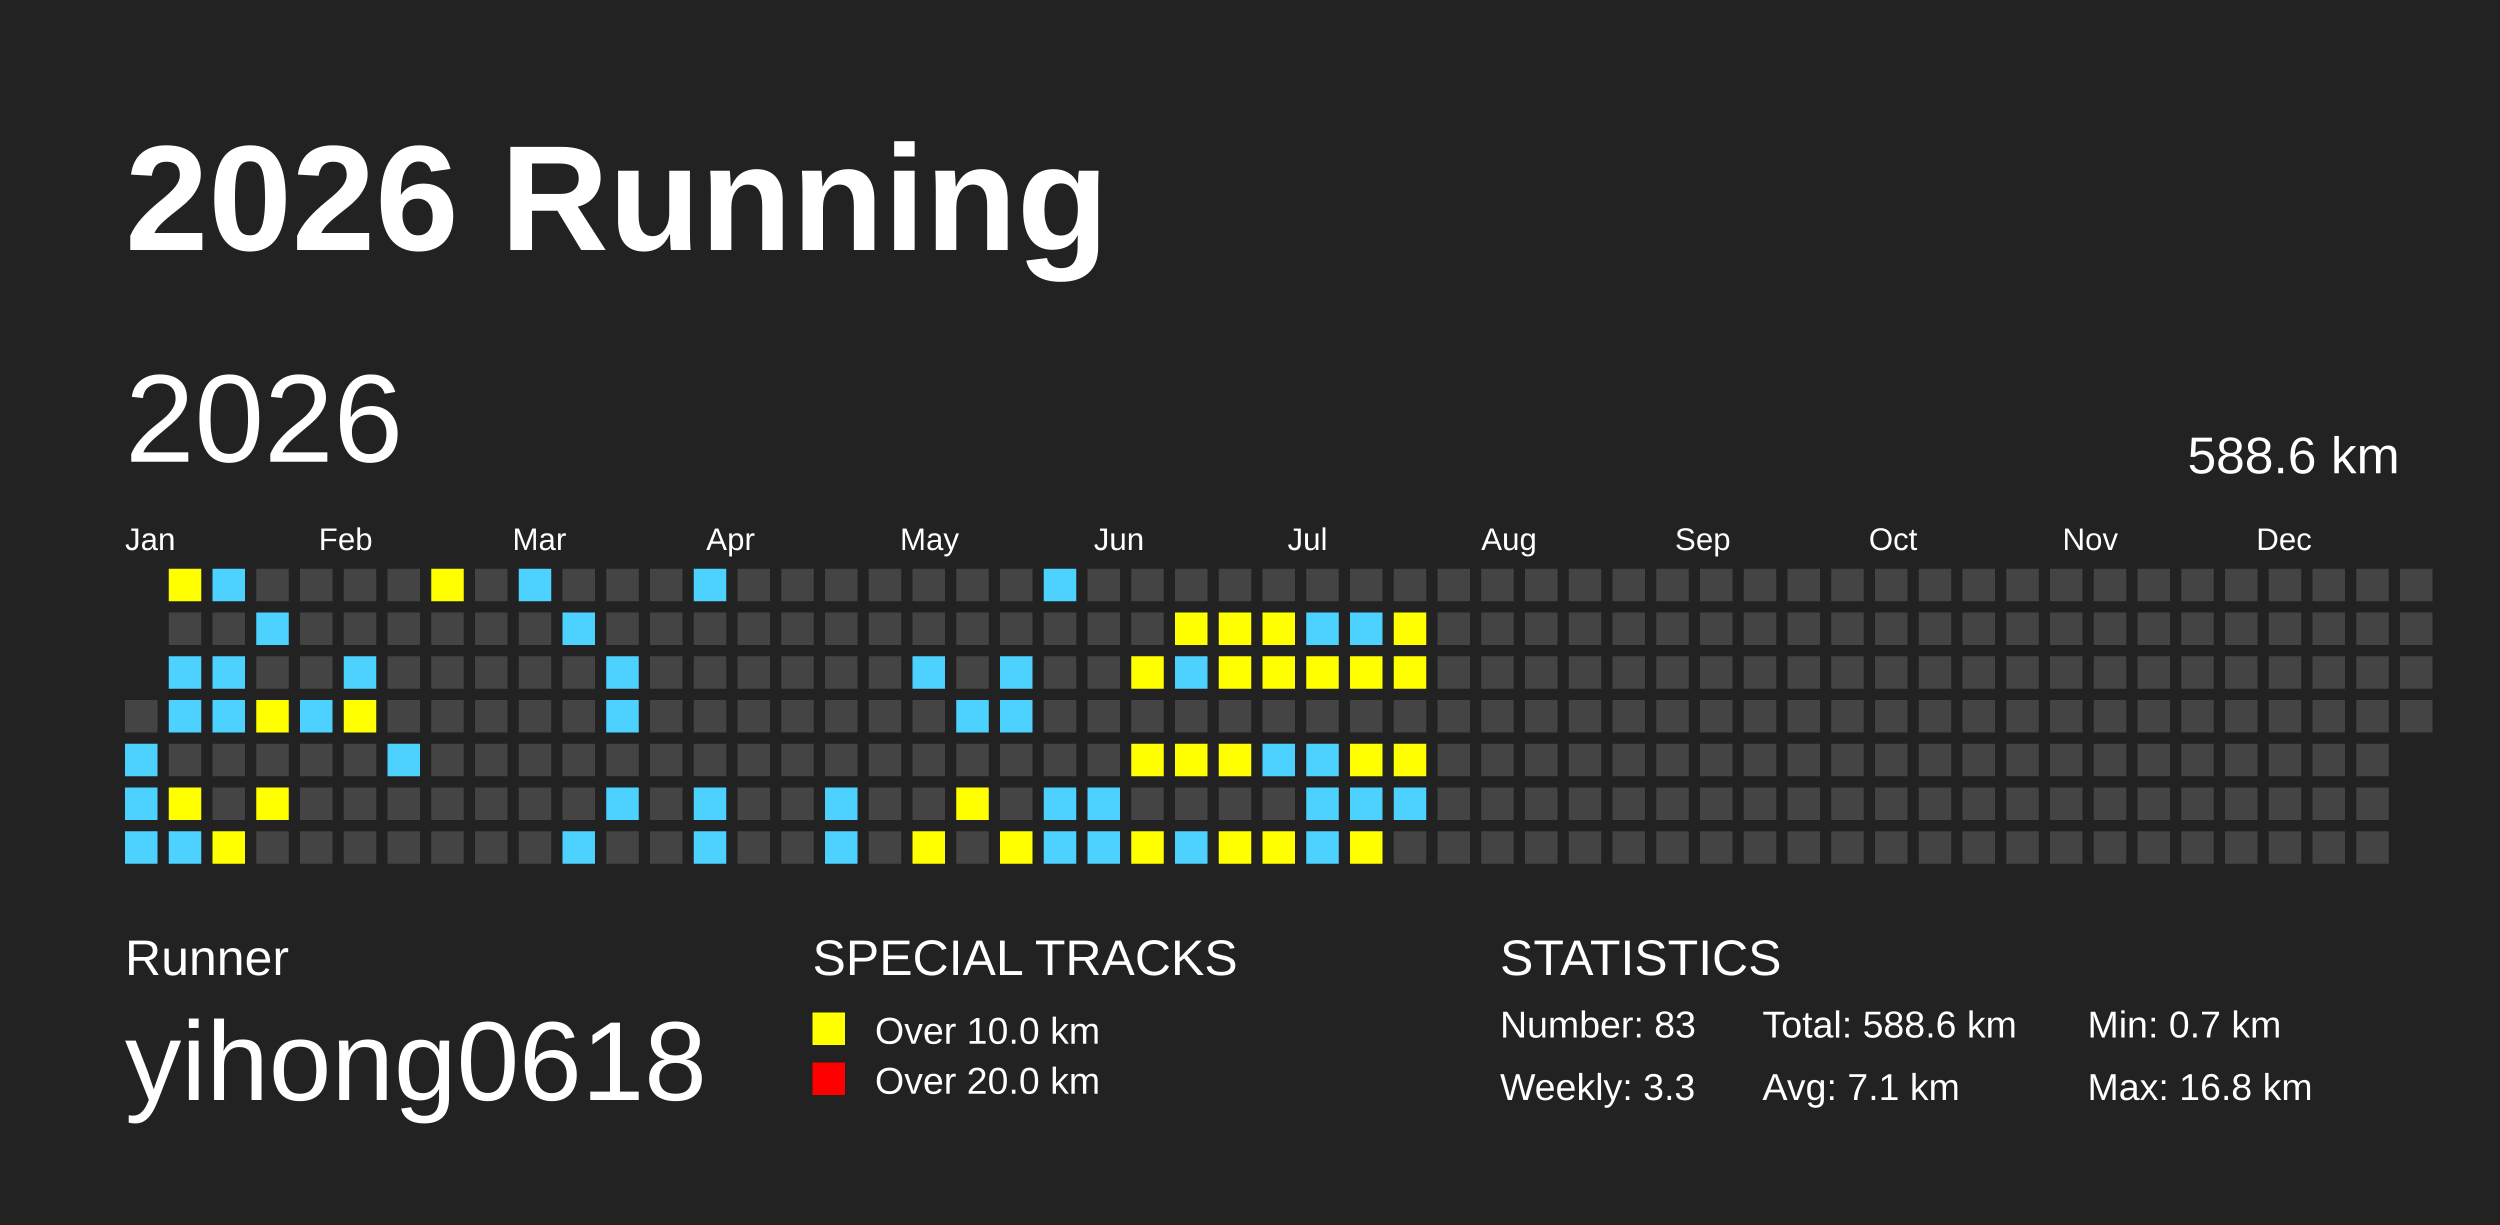
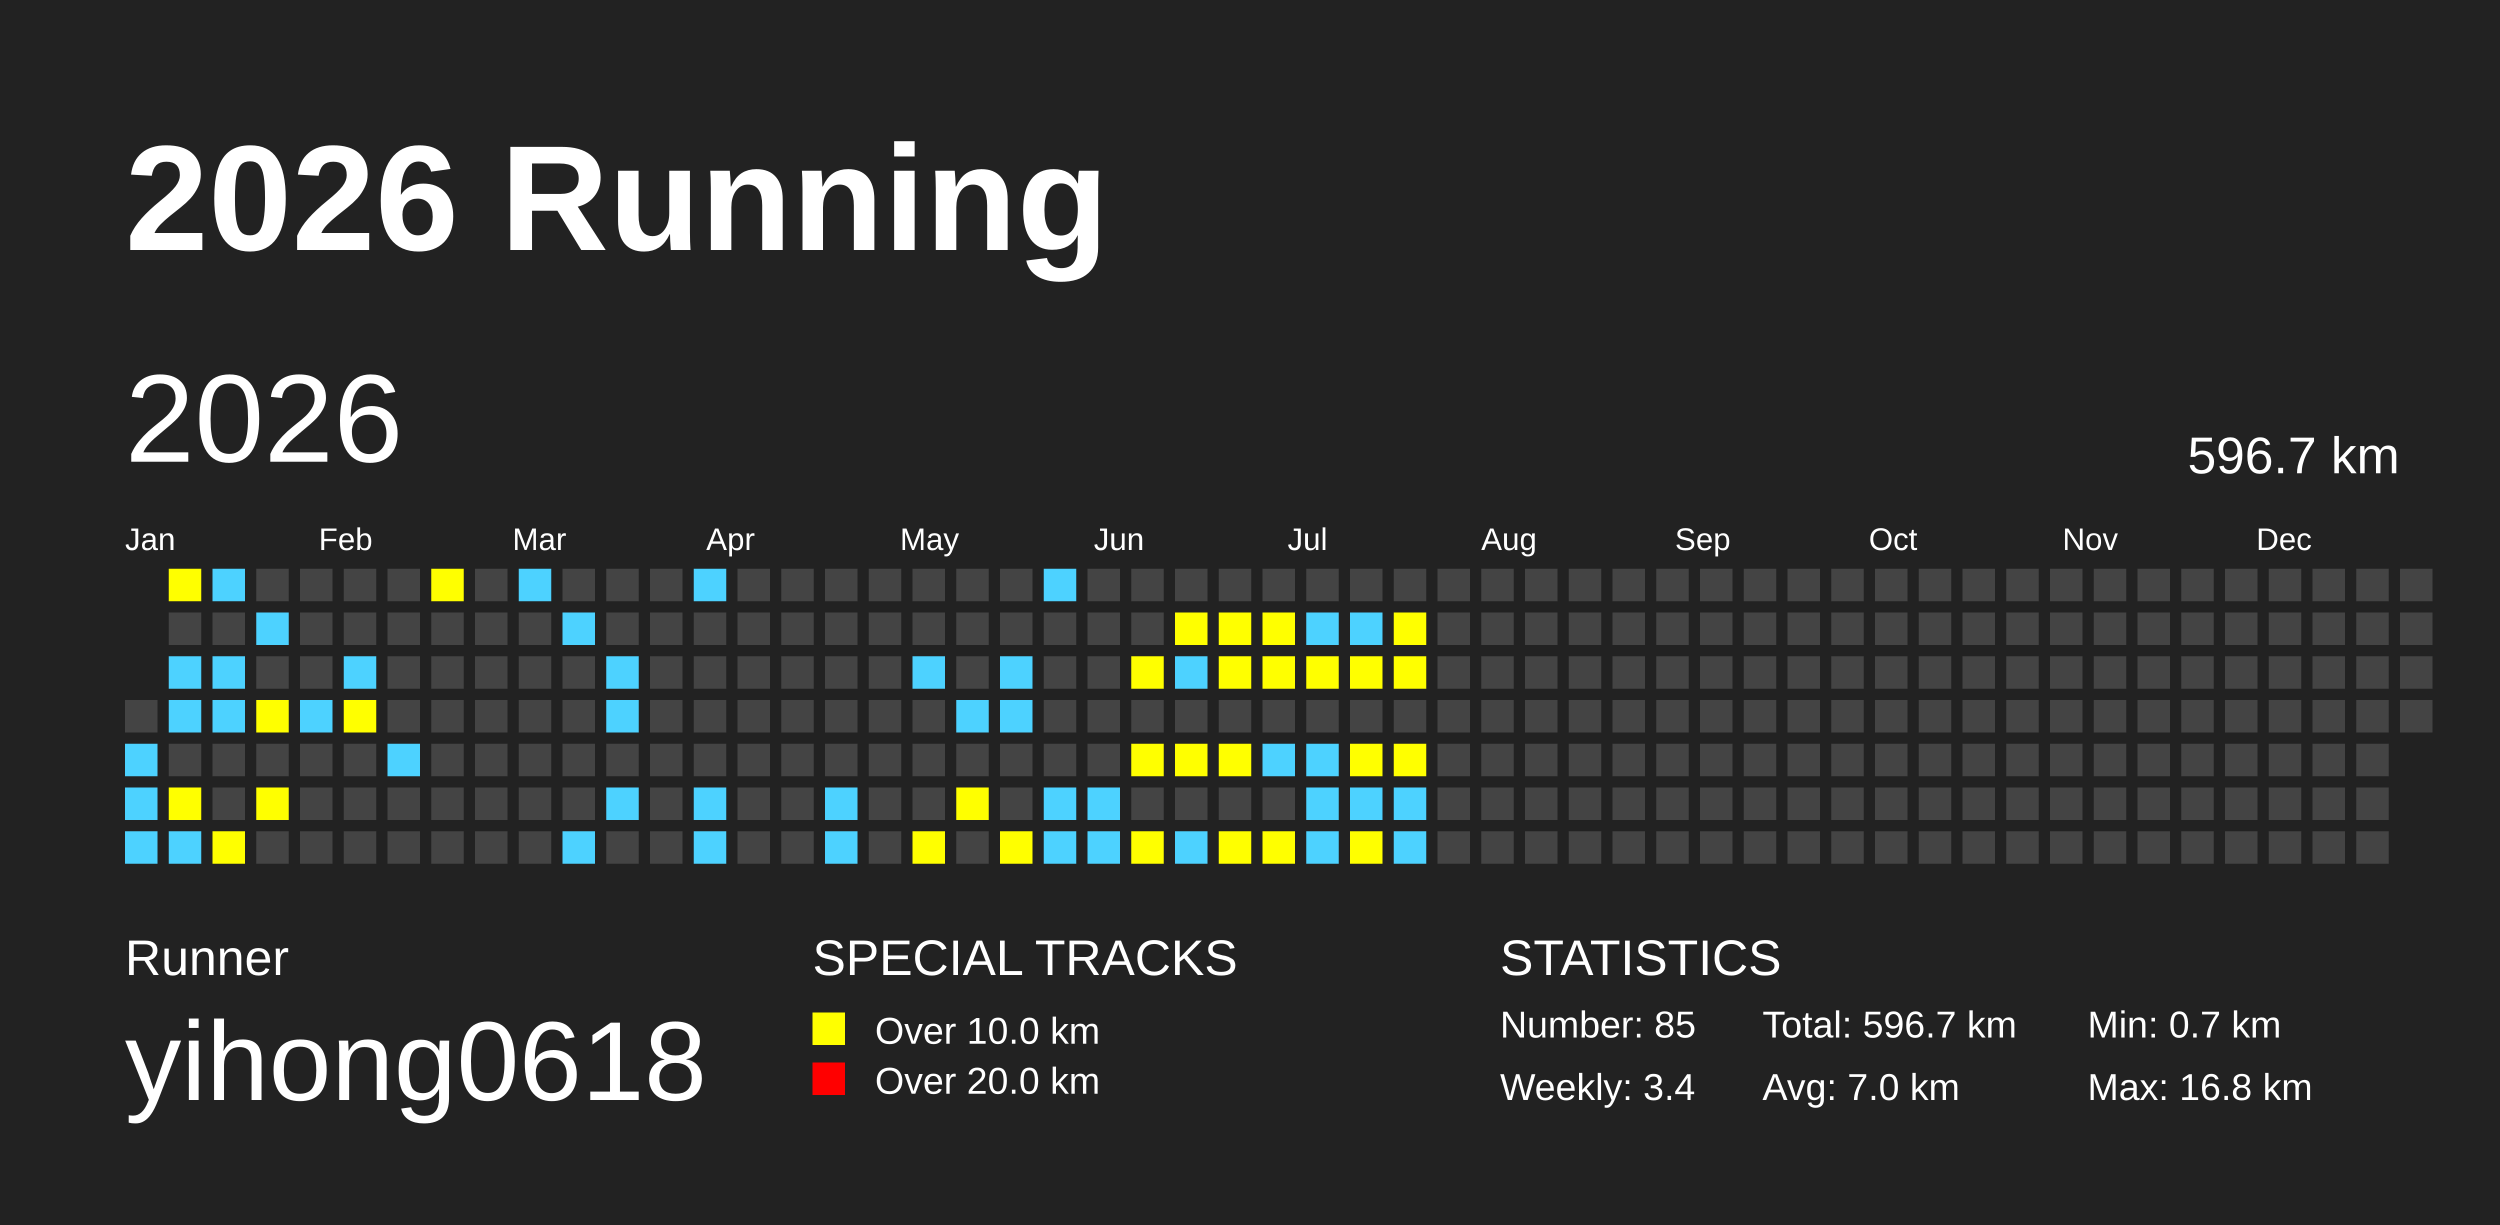
<svg xmlns="http://www.w3.org/2000/svg" baseProfile="full" height="98mm" version="1.1" viewBox="0,0,200,98" width="200mm">
  <defs>
    <pattern height="2" id="indoor-stripe" patternUnits="userSpaceOnUse" width="2">
      <line stroke="white" stroke-opacity="0.45" stroke-width="0.5" x1="0" x2="2" y1="2" y2="0" />
    </pattern>
  </defs>
  <rect fill="#222222" height="98" width="200" x="0" y="0" />
  <text fill="#FFFFFF" style="font-size:12px; font-family:Arial; font-weight:bold;" x="10" y="20">2026 Running</text>
  <text fill="#FFFFFF" style="font-size:4px; font-family:Arial" x="10" y="78">Runner</text>
  <text fill="#FFFFFF" style="font-size:9px; font-family:Arial" x="10" y="88">yihong0618</text>
  <text fill="#FFFFFF" style="font-size:4px; font-family:Arial" x="65" y="78">SPECIAL TRACKS</text>
  <rect fill="yellow" height="2.6" width="2.6" x="65" y="81" />
  <text fill="#FFFFFF" style="font-size:3px; font-family:Arial" x="70" y="83.5">Over 10.0 km</text>
  <rect fill="red" height="2.6" width="2.6" x="65" y="85" />
  <text fill="#FFFFFF" style="font-size:3px; font-family:Arial" x="70" y="87.5">Over 20.0 km</text>
  <text fill="#FFFFFF" style="font-size:4px; font-family:Arial" x="120" y="78">STATISTICS</text>
-   <text fill="#FFFFFF" style="font-size:3px; font-family:Arial" x="120" y="83">Number: 83</text>
-   <text fill="#FFFFFF" style="font-size:3px; font-family:Arial" x="120" y="88">Weekly: 3.3</text>
-   <text fill="#FFFFFF" style="font-size:3px; font-family:Arial" x="141" y="83">Total: 588.6 km</text>
-   <text fill="#FFFFFF" style="font-size:3px; font-family:Arial" x="141" y="88">Avg: 7.1 km</text>
+   <text fill="#FFFFFF" style="font-size:3px; font-family:Arial" x="120" y="83">Number: 85</text>
+   <text fill="#FFFFFF" style="font-size:3px; font-family:Arial" x="120" y="88">Weekly: 3.4</text>
+   <text fill="#FFFFFF" style="font-size:3px; font-family:Arial" x="141" y="83">Total: 596.7 km</text>
+   <text fill="#FFFFFF" style="font-size:3px; font-family:Arial" x="141" y="88">Avg: 7.0 km</text>
  <text fill="#FFFFFF" style="font-size:3px; font-family:Arial" x="167" y="83">Min: 0.7 km</text>
  <text fill="#FFFFFF" style="font-size:3px; font-family:Arial" x="167" y="88">Max: 16.8 km</text>
  <text dominant-baseline="hanging" fill="#FFFFFF" style="font-size:10.0px; font-family:Arial;" x="10" y="30">2026</text>
-   <text dominant-baseline="hanging" fill="#FFFFFF" style="font-size:4.125px; font-family:Arial;" x="175" y="35">588.6 km</text>
+   <text dominant-baseline="hanging" fill="#FFFFFF" style="font-size:4.125px; font-family:Arial;" x="175" y="35">596.7 km</text>
  <text fill="#FFFFFF" style="font-size:2.5px; font-family:Arial" x="10.0" y="44">Jan</text>
  <text fill="#FFFFFF" style="font-size:2.5px; font-family:Arial" x="25.5" y="44">Feb</text>
  <text fill="#FFFFFF" style="font-size:2.5px; font-family:Arial" x="41.0" y="44">Mar</text>
  <text fill="#FFFFFF" style="font-size:2.5px; font-family:Arial" x="56.5" y="44">Apr</text>
  <text fill="#FFFFFF" style="font-size:2.5px; font-family:Arial" x="72.0" y="44">May</text>
  <text fill="#FFFFFF" style="font-size:2.5px; font-family:Arial" x="87.5" y="44">Jun</text>
  <text fill="#FFFFFF" style="font-size:2.5px; font-family:Arial" x="103.0" y="44">Jul</text>
  <text fill="#FFFFFF" style="font-size:2.5px; font-family:Arial" x="118.5" y="44">Aug</text>
  <text fill="#FFFFFF" style="font-size:2.5px; font-family:Arial" x="134.0" y="44">Sep</text>
  <text fill="#FFFFFF" style="font-size:2.5px; font-family:Arial" x="149.5" y="44">Oct</text>
  <text fill="#FFFFFF" style="font-size:2.5px; font-family:Arial" x="165.0" y="44">Nov</text>
  <text fill="#FFFFFF" style="font-size:2.5px; font-family:Arial" x="180.5" y="44">Dec</text>
  <rect fill="#444444" height="2.6" width="2.6" x="10.0" y="56.0" />
  <rect fill="#4DD2FF" height="2.6" width="2.6" x="10.0" y="59.5" />
  <rect fill="#4DD2FF" height="2.6" width="2.6" x="10.0" y="63.0" />
  <rect fill="#4DD2FF" height="2.6" width="2.6" x="10.0" y="66.5" />
  <rect fill="yellow" height="2.6" width="2.6" x="13.5" y="45.5" />
  <rect fill="#444444" height="2.6" width="2.6" x="13.5" y="49.0" />
  <rect fill="#4DD2FF" height="2.6" width="2.6" x="13.5" y="52.5" />
  <rect fill="#4DD2FF" height="2.6" width="2.6" x="13.5" y="56.0" />
  <rect fill="#444444" height="2.6" width="2.6" x="13.5" y="59.5" />
  <rect fill="yellow" height="2.6" width="2.6" x="13.5" y="63.0" />
  <rect fill="#4DD2FF" height="2.6" width="2.6" x="13.5" y="66.5" />
  <rect fill="#4DD2FF" height="2.6" width="2.6" x="17.0" y="45.5" />
  <rect fill="#444444" height="2.6" width="2.6" x="17.0" y="49.0" />
  <rect fill="#4DD2FF" height="2.6" width="2.6" x="17.0" y="52.5" />
  <rect fill="#4DD2FF" height="2.6" width="2.6" x="17.0" y="56.0" />
  <rect fill="#444444" height="2.6" width="2.6" x="17.0" y="59.5" />
  <rect fill="#444444" height="2.6" width="2.6" x="17.0" y="63.0" />
  <rect fill="yellow" height="2.6" width="2.6" x="17.0" y="66.5" />
  <rect fill="#444444" height="2.6" width="2.6" x="20.5" y="45.5" />
  <rect fill="#4DD2FF" height="2.6" width="2.6" x="20.5" y="49.0" />
  <rect fill="#444444" height="2.6" width="2.6" x="20.5" y="52.5" />
  <rect fill="yellow" height="2.6" width="2.6" x="20.5" y="56.0" />
  <rect fill="#444444" height="2.6" width="2.6" x="20.5" y="59.5" />
  <rect fill="yellow" height="2.6" width="2.6" x="20.5" y="63.0" />
  <rect fill="#444444" height="2.6" width="2.6" x="20.5" y="66.5" />
  <rect fill="#444444" height="2.6" width="2.6" x="24.0" y="45.5" />
  <rect fill="#444444" height="2.6" width="2.6" x="24.0" y="49.0" />
  <rect fill="#444444" height="2.6" width="2.6" x="24.0" y="52.5" />
  <rect fill="#4DD2FF" height="2.6" width="2.6" x="24.0" y="56.0" />
  <rect fill="#444444" height="2.6" width="2.6" x="24.0" y="59.5" />
  <rect fill="#444444" height="2.6" width="2.6" x="24.0" y="63.0" />
  <rect fill="#444444" height="2.6" width="2.6" x="24.0" y="66.5" />
  <rect fill="#444444" height="2.6" width="2.6" x="27.5" y="45.5" />
  <rect fill="#444444" height="2.6" width="2.6" x="27.5" y="49.0" />
  <rect fill="#4DD2FF" height="2.6" width="2.6" x="27.5" y="52.5" />
  <rect fill="yellow" height="2.6" width="2.6" x="27.5" y="56.0" />
  <rect fill="#444444" height="2.6" width="2.6" x="27.5" y="59.5" />
  <rect fill="#444444" height="2.6" width="2.6" x="27.5" y="63.0" />
  <rect fill="#444444" height="2.6" width="2.6" x="27.5" y="66.5" />
  <rect fill="#444444" height="2.6" width="2.6" x="31.0" y="45.5" />
  <rect fill="#444444" height="2.6" width="2.6" x="31.0" y="49.0" />
  <rect fill="#444444" height="2.6" width="2.6" x="31.0" y="52.5" />
  <rect fill="#444444" height="2.6" width="2.6" x="31.0" y="56.0" />
  <rect fill="#4DD2FF" height="2.6" width="2.6" x="31.0" y="59.5" />
  <rect fill="#444444" height="2.6" width="2.6" x="31.0" y="63.0" />
  <rect fill="#444444" height="2.6" width="2.6" x="31.0" y="66.5" />
  <rect fill="yellow" height="2.6" width="2.6" x="34.5" y="45.5" />
  <rect fill="#444444" height="2.6" width="2.6" x="34.5" y="49.0" />
  <rect fill="#444444" height="2.6" width="2.6" x="34.5" y="52.5" />
  <rect fill="#444444" height="2.6" width="2.6" x="34.5" y="56.0" />
  <rect fill="#444444" height="2.6" width="2.6" x="34.5" y="59.5" />
  <rect fill="#444444" height="2.6" width="2.6" x="34.5" y="63.0" />
  <rect fill="#444444" height="2.6" width="2.6" x="34.5" y="66.5" />
  <rect fill="#444444" height="2.6" width="2.6" x="38.0" y="45.5" />
  <rect fill="#444444" height="2.6" width="2.6" x="38.0" y="49.0" />
  <rect fill="#444444" height="2.6" width="2.6" x="38.0" y="52.5" />
  <rect fill="#444444" height="2.6" width="2.6" x="38.0" y="56.0" />
  <rect fill="#444444" height="2.6" width="2.6" x="38.0" y="59.5" />
  <rect fill="#444444" height="2.6" width="2.6" x="38.0" y="63.0" />
  <rect fill="#444444" height="2.6" width="2.6" x="38.0" y="66.5" />
  <rect fill="#4DD2FF" height="2.6" width="2.6" x="41.5" y="45.5" />
  <rect fill="#444444" height="2.6" width="2.6" x="41.5" y="49.0" />
  <rect fill="#444444" height="2.6" width="2.6" x="41.5" y="52.5" />
  <rect fill="#444444" height="2.6" width="2.6" x="41.5" y="56.0" />
  <rect fill="#444444" height="2.6" width="2.6" x="41.5" y="59.5" />
  <rect fill="#444444" height="2.6" width="2.6" x="41.5" y="63.0" />
  <rect fill="#444444" height="2.6" width="2.6" x="41.5" y="66.5" />
  <rect fill="#444444" height="2.6" width="2.6" x="45.0" y="45.5" />
  <rect fill="#4DD2FF" height="2.6" width="2.6" x="45.0" y="49.0" />
  <rect fill="#444444" height="2.6" width="2.6" x="45.0" y="52.5" />
  <rect fill="#444444" height="2.6" width="2.6" x="45.0" y="56.0" />
  <rect fill="#444444" height="2.6" width="2.6" x="45.0" y="59.5" />
  <rect fill="#444444" height="2.6" width="2.6" x="45.0" y="63.0" />
  <rect fill="#4DD2FF" height="2.6" width="2.6" x="45.0" y="66.5" />
  <rect fill="#444444" height="2.6" width="2.6" x="48.5" y="45.5" />
  <rect fill="#444444" height="2.6" width="2.6" x="48.5" y="49.0" />
  <rect fill="#4DD2FF" height="2.6" width="2.6" x="48.5" y="52.5" />
  <rect fill="#4DD2FF" height="2.6" width="2.6" x="48.5" y="56.0" />
  <rect fill="#444444" height="2.6" width="2.6" x="48.5" y="59.5" />
  <rect fill="#4DD2FF" height="2.6" width="2.6" x="48.5" y="63.0" />
  <rect fill="#444444" height="2.6" width="2.6" x="48.5" y="66.5" />
  <rect fill="#444444" height="2.6" width="2.6" x="52.0" y="45.5" />
  <rect fill="#444444" height="2.6" width="2.6" x="52.0" y="49.0" />
  <rect fill="#444444" height="2.6" width="2.6" x="52.0" y="52.5" />
  <rect fill="#444444" height="2.6" width="2.6" x="52.0" y="56.0" />
  <rect fill="#444444" height="2.6" width="2.6" x="52.0" y="59.5" />
  <rect fill="#444444" height="2.6" width="2.6" x="52.0" y="63.0" />
  <rect fill="#444444" height="2.6" width="2.6" x="52.0" y="66.5" />
  <rect fill="#4DD2FF" height="2.6" width="2.6" x="55.5" y="45.5" />
  <rect fill="#444444" height="2.6" width="2.6" x="55.5" y="49.0" />
  <rect fill="#444444" height="2.6" width="2.6" x="55.5" y="52.5" />
  <rect fill="#444444" height="2.6" width="2.6" x="55.5" y="56.0" />
  <rect fill="#444444" height="2.6" width="2.6" x="55.5" y="59.5" />
  <rect fill="#4DD2FF" height="2.6" width="2.6" x="55.5" y="63.0" />
  <rect fill="#4DD2FF" height="2.6" width="2.6" x="55.5" y="66.5" />
  <rect fill="#444444" height="2.6" width="2.6" x="59.0" y="45.5" />
  <rect fill="#444444" height="2.6" width="2.6" x="59.0" y="49.0" />
  <rect fill="#444444" height="2.6" width="2.6" x="59.0" y="52.5" />
  <rect fill="#444444" height="2.6" width="2.6" x="59.0" y="56.0" />
  <rect fill="#444444" height="2.6" width="2.6" x="59.0" y="59.5" />
  <rect fill="#444444" height="2.6" width="2.6" x="59.0" y="63.0" />
  <rect fill="#444444" height="2.6" width="2.6" x="59.0" y="66.5" />
  <rect fill="#444444" height="2.6" width="2.6" x="62.5" y="45.5" />
  <rect fill="#444444" height="2.6" width="2.6" x="62.5" y="49.0" />
  <rect fill="#444444" height="2.6" width="2.6" x="62.5" y="52.5" />
  <rect fill="#444444" height="2.6" width="2.6" x="62.5" y="56.0" />
  <rect fill="#444444" height="2.6" width="2.6" x="62.5" y="59.5" />
  <rect fill="#444444" height="2.6" width="2.6" x="62.5" y="63.0" />
  <rect fill="#444444" height="2.6" width="2.6" x="62.5" y="66.5" />
  <rect fill="#444444" height="2.6" width="2.6" x="66.0" y="45.5" />
  <rect fill="#444444" height="2.6" width="2.6" x="66.0" y="49.0" />
  <rect fill="#444444" height="2.6" width="2.6" x="66.0" y="52.5" />
  <rect fill="#444444" height="2.6" width="2.6" x="66.0" y="56.0" />
  <rect fill="#444444" height="2.6" width="2.6" x="66.0" y="59.5" />
  <rect fill="#4DD2FF" height="2.6" width="2.6" x="66.0" y="63.0" />
  <rect fill="#4DD2FF" height="2.6" width="2.6" x="66.0" y="66.5" />
  <rect fill="#444444" height="2.6" width="2.6" x="69.5" y="45.5" />
  <rect fill="#444444" height="2.6" width="2.6" x="69.5" y="49.0" />
  <rect fill="#444444" height="2.6" width="2.6" x="69.5" y="52.5" />
  <rect fill="#444444" height="2.6" width="2.6" x="69.5" y="56.0" />
  <rect fill="#444444" height="2.6" width="2.6" x="69.5" y="59.5" />
  <rect fill="#444444" height="2.6" width="2.6" x="69.5" y="63.0" />
  <rect fill="#444444" height="2.6" width="2.6" x="69.5" y="66.5" />
  <rect fill="#444444" height="2.6" width="2.6" x="73.0" y="45.5" />
  <rect fill="#444444" height="2.6" width="2.6" x="73.0" y="49.0" />
  <rect fill="#4DD2FF" height="2.6" width="2.6" x="73.0" y="52.5" />
  <rect fill="#444444" height="2.6" width="2.6" x="73.0" y="56.0" />
  <rect fill="#444444" height="2.6" width="2.6" x="73.0" y="59.5" />
  <rect fill="#444444" height="2.6" width="2.6" x="73.0" y="63.0" />
  <rect fill="yellow" height="2.6" width="2.6" x="73.0" y="66.5" />
  <rect fill="#444444" height="2.6" width="2.6" x="76.5" y="45.5" />
  <rect fill="#444444" height="2.6" width="2.6" x="76.5" y="49.0" />
  <rect fill="#444444" height="2.6" width="2.6" x="76.5" y="52.5" />
  <rect fill="#4DD2FF" height="2.6" width="2.6" x="76.5" y="56.0" />
  <rect fill="#444444" height="2.6" width="2.6" x="76.5" y="59.5" />
  <rect fill="yellow" height="2.6" width="2.6" x="76.5" y="63.0" />
  <rect fill="#444444" height="2.6" width="2.6" x="76.5" y="66.5" />
  <rect fill="#444444" height="2.6" width="2.6" x="80.0" y="45.5" />
  <rect fill="#444444" height="2.6" width="2.6" x="80.0" y="49.0" />
  <rect fill="#4DD2FF" height="2.6" width="2.6" x="80.0" y="52.5" />
  <rect fill="#4DD2FF" height="2.6" width="2.6" x="80.0" y="56.0" />
  <rect fill="#444444" height="2.6" width="2.6" x="80.0" y="59.5" />
  <rect fill="#444444" height="2.6" width="2.6" x="80.0" y="63.0" />
  <rect fill="yellow" height="2.6" width="2.6" x="80.0" y="66.5" />
  <rect fill="#4DD2FF" height="2.6" width="2.6" x="83.5" y="45.5" />
  <rect fill="#444444" height="2.6" width="2.6" x="83.5" y="49.0" />
  <rect fill="#444444" height="2.6" width="2.6" x="83.5" y="52.5" />
  <rect fill="#444444" height="2.6" width="2.6" x="83.5" y="56.0" />
  <rect fill="#444444" height="2.6" width="2.6" x="83.5" y="59.5" />
  <rect fill="#4DD2FF" height="2.6" width="2.6" x="83.5" y="63.0" />
  <rect fill="#4DD2FF" height="2.6" width="2.6" x="83.5" y="66.5" />
  <rect fill="#444444" height="2.6" width="2.6" x="87.0" y="45.5" />
  <rect fill="#444444" height="2.6" width="2.6" x="87.0" y="49.0" />
  <rect fill="#444444" height="2.6" width="2.6" x="87.0" y="52.5" />
  <rect fill="#444444" height="2.6" width="2.6" x="87.0" y="56.0" />
  <rect fill="#444444" height="2.6" width="2.6" x="87.0" y="59.5" />
  <rect fill="#4DD2FF" height="2.6" width="2.6" x="87.0" y="63.0" />
  <rect fill="#4DD2FF" height="2.6" width="2.6" x="87.0" y="66.5" />
  <rect fill="#444444" height="2.6" width="2.6" x="90.5" y="45.5" />
  <rect fill="#444444" height="2.6" width="2.6" x="90.5" y="49.0" />
  <rect fill="yellow" height="2.6" width="2.6" x="90.5" y="52.5" />
  <rect fill="#444444" height="2.6" width="2.6" x="90.5" y="56.0" />
  <rect fill="yellow" height="2.6" width="2.6" x="90.5" y="59.5" />
  <rect fill="#444444" height="2.6" width="2.6" x="90.5" y="63.0" />
  <rect fill="yellow" height="2.6" width="2.6" x="90.5" y="66.5" />
  <rect fill="#444444" height="2.6" width="2.6" x="94.0" y="45.5" />
  <rect fill="yellow" height="2.6" width="2.6" x="94.0" y="49.0" />
  <rect fill="#4DD2FF" height="2.6" width="2.6" x="94.0" y="52.5" />
  <rect fill="#444444" height="2.6" width="2.6" x="94.0" y="56.0" />
  <rect fill="yellow" height="2.6" width="2.6" x="94.0" y="59.5" />
  <rect fill="#444444" height="2.6" width="2.6" x="94.0" y="63.0" />
  <rect fill="#4DD2FF" height="2.6" width="2.6" x="94.0" y="66.5" />
  <rect fill="#444444" height="2.6" width="2.6" x="97.5" y="45.5" />
  <rect fill="yellow" height="2.6" width="2.6" x="97.5" y="49.0" />
  <rect fill="yellow" height="2.6" width="2.6" x="97.5" y="52.5" />
  <rect fill="#444444" height="2.6" width="2.6" x="97.5" y="56.0" />
  <rect fill="yellow" height="2.6" width="2.6" x="97.5" y="59.5" />
  <rect fill="#444444" height="2.6" width="2.6" x="97.5" y="63.0" />
  <rect fill="yellow" height="2.6" width="2.6" x="97.5" y="66.5" />
  <rect fill="#444444" height="2.6" width="2.6" x="101.0" y="45.5" />
  <rect fill="yellow" height="2.6" width="2.6" x="101.0" y="49.0" />
  <rect fill="yellow" height="2.6" width="2.6" x="101.0" y="52.5" />
  <rect fill="#444444" height="2.6" width="2.6" x="101.0" y="56.0" />
  <rect fill="#4DD2FF" height="2.6" width="2.6" x="101.0" y="59.5" />
  <rect fill="#444444" height="2.6" width="2.6" x="101.0" y="63.0" />
  <rect fill="yellow" height="2.6" width="2.6" x="101.0" y="66.5" />
  <rect fill="#444444" height="2.6" width="2.6" x="104.5" y="45.5" />
  <rect fill="#4DD2FF" height="2.6" width="2.6" x="104.5" y="49.0" />
  <rect fill="yellow" height="2.6" width="2.6" x="104.5" y="52.5" />
  <rect fill="#444444" height="2.6" width="2.6" x="104.5" y="56.0" />
  <rect fill="#4DD2FF" height="2.6" width="2.6" x="104.5" y="59.5" />
  <rect fill="#4DD2FF" height="2.6" width="2.6" x="104.5" y="63.0" />
  <rect fill="#4DD2FF" height="2.6" width="2.6" x="104.5" y="66.5" />
  <rect fill="#444444" height="2.6" width="2.6" x="108.0" y="45.5" />
  <rect fill="#4DD2FF" height="2.6" width="2.6" x="108.0" y="49.0" />
  <rect fill="yellow" height="2.6" width="2.6" x="108.0" y="52.5" />
  <rect fill="#444444" height="2.6" width="2.6" x="108.0" y="56.0" />
  <rect fill="yellow" height="2.6" width="2.6" x="108.0" y="59.5" />
  <rect fill="#4DD2FF" height="2.6" width="2.6" x="108.0" y="63.0" />
  <rect fill="yellow" height="2.6" width="2.6" x="108.0" y="66.5" />
  <rect fill="#444444" height="2.6" width="2.6" x="111.5" y="45.5" />
  <rect fill="yellow" height="2.6" width="2.6" x="111.5" y="49.0" />
  <rect fill="yellow" height="2.6" width="2.6" x="111.5" y="52.5" />
  <rect fill="#444444" height="2.6" width="2.6" x="111.5" y="56.0" />
  <rect fill="yellow" height="2.6" width="2.6" x="111.5" y="59.5" />
  <rect fill="#4DD2FF" height="2.6" width="2.6" x="111.5" y="63.0" />
-   <rect fill="#444444" height="2.6" width="2.6" x="111.5" y="66.5" />
+   <rect fill="#4DD2FF" height="2.6" width="2.6" x="111.5" y="66.5" />
  <rect fill="#444444" height="2.6" width="2.6" x="115.0" y="45.5" />
  <rect fill="#444444" height="2.6" width="2.6" x="115.0" y="49.0" />
  <rect fill="#444444" height="2.6" width="2.6" x="115.0" y="52.5" />
  <rect fill="#444444" height="2.6" width="2.6" x="115.0" y="56.0" />
  <rect fill="#444444" height="2.6" width="2.6" x="115.0" y="59.5" />
  <rect fill="#444444" height="2.6" width="2.6" x="115.0" y="63.0" />
  <rect fill="#444444" height="2.6" width="2.6" x="115.0" y="66.5" />
  <rect fill="#444444" height="2.6" width="2.6" x="118.5" y="45.5" />
  <rect fill="#444444" height="2.6" width="2.6" x="118.5" y="49.0" />
  <rect fill="#444444" height="2.6" width="2.6" x="118.5" y="52.5" />
  <rect fill="#444444" height="2.6" width="2.6" x="118.5" y="56.0" />
  <rect fill="#444444" height="2.6" width="2.6" x="118.5" y="59.5" />
  <rect fill="#444444" height="2.6" width="2.6" x="118.5" y="63.0" />
  <rect fill="#444444" height="2.6" width="2.6" x="118.5" y="66.5" />
  <rect fill="#444444" height="2.6" width="2.6" x="122.0" y="45.5" />
  <rect fill="#444444" height="2.6" width="2.6" x="122.0" y="49.0" />
  <rect fill="#444444" height="2.6" width="2.6" x="122.0" y="52.5" />
  <rect fill="#444444" height="2.6" width="2.6" x="122.0" y="56.0" />
  <rect fill="#444444" height="2.6" width="2.6" x="122.0" y="59.5" />
  <rect fill="#444444" height="2.6" width="2.6" x="122.0" y="63.0" />
  <rect fill="#444444" height="2.6" width="2.6" x="122.0" y="66.5" />
  <rect fill="#444444" height="2.6" width="2.6" x="125.5" y="45.5" />
  <rect fill="#444444" height="2.6" width="2.6" x="125.5" y="49.0" />
  <rect fill="#444444" height="2.6" width="2.6" x="125.5" y="52.5" />
  <rect fill="#444444" height="2.6" width="2.6" x="125.5" y="56.0" />
  <rect fill="#444444" height="2.6" width="2.6" x="125.5" y="59.5" />
  <rect fill="#444444" height="2.6" width="2.6" x="125.5" y="63.0" />
  <rect fill="#444444" height="2.6" width="2.6" x="125.5" y="66.5" />
  <rect fill="#444444" height="2.6" width="2.6" x="129.0" y="45.5" />
  <rect fill="#444444" height="2.6" width="2.6" x="129.0" y="49.0" />
  <rect fill="#444444" height="2.6" width="2.6" x="129.0" y="52.5" />
  <rect fill="#444444" height="2.6" width="2.6" x="129.0" y="56.0" />
  <rect fill="#444444" height="2.6" width="2.6" x="129.0" y="59.5" />
  <rect fill="#444444" height="2.6" width="2.6" x="129.0" y="63.0" />
  <rect fill="#444444" height="2.6" width="2.6" x="129.0" y="66.5" />
  <rect fill="#444444" height="2.6" width="2.6" x="132.5" y="45.5" />
  <rect fill="#444444" height="2.6" width="2.6" x="132.5" y="49.0" />
  <rect fill="#444444" height="2.6" width="2.6" x="132.5" y="52.5" />
  <rect fill="#444444" height="2.6" width="2.6" x="132.5" y="56.0" />
  <rect fill="#444444" height="2.6" width="2.6" x="132.5" y="59.5" />
  <rect fill="#444444" height="2.6" width="2.6" x="132.5" y="63.0" />
  <rect fill="#444444" height="2.6" width="2.6" x="132.5" y="66.5" />
  <rect fill="#444444" height="2.6" width="2.6" x="136.0" y="45.5" />
  <rect fill="#444444" height="2.6" width="2.6" x="136.0" y="49.0" />
  <rect fill="#444444" height="2.6" width="2.6" x="136.0" y="52.5" />
  <rect fill="#444444" height="2.6" width="2.6" x="136.0" y="56.0" />
  <rect fill="#444444" height="2.6" width="2.6" x="136.0" y="59.5" />
  <rect fill="#444444" height="2.6" width="2.6" x="136.0" y="63.0" />
  <rect fill="#444444" height="2.6" width="2.6" x="136.0" y="66.5" />
  <rect fill="#444444" height="2.6" width="2.6" x="139.5" y="45.5" />
  <rect fill="#444444" height="2.6" width="2.6" x="139.5" y="49.0" />
  <rect fill="#444444" height="2.6" width="2.6" x="139.5" y="52.5" />
  <rect fill="#444444" height="2.6" width="2.6" x="139.5" y="56.0" />
  <rect fill="#444444" height="2.6" width="2.6" x="139.5" y="59.5" />
  <rect fill="#444444" height="2.6" width="2.6" x="139.5" y="63.0" />
  <rect fill="#444444" height="2.6" width="2.6" x="139.5" y="66.5" />
  <rect fill="#444444" height="2.6" width="2.6" x="143.0" y="45.5" />
  <rect fill="#444444" height="2.6" width="2.6" x="143.0" y="49.0" />
  <rect fill="#444444" height="2.6" width="2.6" x="143.0" y="52.5" />
  <rect fill="#444444" height="2.6" width="2.6" x="143.0" y="56.0" />
  <rect fill="#444444" height="2.6" width="2.6" x="143.0" y="59.5" />
  <rect fill="#444444" height="2.6" width="2.6" x="143.0" y="63.0" />
  <rect fill="#444444" height="2.6" width="2.6" x="143.0" y="66.5" />
  <rect fill="#444444" height="2.6" width="2.6" x="146.5" y="45.5" />
  <rect fill="#444444" height="2.6" width="2.6" x="146.5" y="49.0" />
  <rect fill="#444444" height="2.6" width="2.6" x="146.5" y="52.5" />
  <rect fill="#444444" height="2.6" width="2.6" x="146.5" y="56.0" />
  <rect fill="#444444" height="2.6" width="2.6" x="146.5" y="59.5" />
  <rect fill="#444444" height="2.6" width="2.6" x="146.5" y="63.0" />
  <rect fill="#444444" height="2.6" width="2.6" x="146.5" y="66.5" />
  <rect fill="#444444" height="2.6" width="2.6" x="150.0" y="45.5" />
  <rect fill="#444444" height="2.6" width="2.6" x="150.0" y="49.0" />
  <rect fill="#444444" height="2.6" width="2.6" x="150.0" y="52.5" />
  <rect fill="#444444" height="2.6" width="2.6" x="150.0" y="56.0" />
  <rect fill="#444444" height="2.6" width="2.6" x="150.0" y="59.5" />
  <rect fill="#444444" height="2.6" width="2.6" x="150.0" y="63.0" />
  <rect fill="#444444" height="2.6" width="2.6" x="150.0" y="66.5" />
  <rect fill="#444444" height="2.6" width="2.6" x="153.5" y="45.5" />
  <rect fill="#444444" height="2.6" width="2.6" x="153.5" y="49.0" />
  <rect fill="#444444" height="2.6" width="2.6" x="153.5" y="52.5" />
  <rect fill="#444444" height="2.6" width="2.6" x="153.5" y="56.0" />
  <rect fill="#444444" height="2.6" width="2.6" x="153.5" y="59.5" />
  <rect fill="#444444" height="2.6" width="2.6" x="153.5" y="63.0" />
  <rect fill="#444444" height="2.6" width="2.6" x="153.5" y="66.5" />
  <rect fill="#444444" height="2.6" width="2.6" x="157.0" y="45.5" />
  <rect fill="#444444" height="2.6" width="2.6" x="157.0" y="49.0" />
  <rect fill="#444444" height="2.6" width="2.6" x="157.0" y="52.5" />
  <rect fill="#444444" height="2.6" width="2.6" x="157.0" y="56.0" />
  <rect fill="#444444" height="2.6" width="2.6" x="157.0" y="59.5" />
  <rect fill="#444444" height="2.6" width="2.6" x="157.0" y="63.0" />
  <rect fill="#444444" height="2.6" width="2.6" x="157.0" y="66.5" />
  <rect fill="#444444" height="2.6" width="2.6" x="160.5" y="45.5" />
  <rect fill="#444444" height="2.6" width="2.6" x="160.5" y="49.0" />
  <rect fill="#444444" height="2.6" width="2.6" x="160.5" y="52.5" />
  <rect fill="#444444" height="2.6" width="2.6" x="160.5" y="56.0" />
  <rect fill="#444444" height="2.6" width="2.6" x="160.5" y="59.5" />
  <rect fill="#444444" height="2.6" width="2.6" x="160.5" y="63.0" />
  <rect fill="#444444" height="2.6" width="2.6" x="160.5" y="66.5" />
  <rect fill="#444444" height="2.6" width="2.6" x="164.0" y="45.5" />
  <rect fill="#444444" height="2.6" width="2.6" x="164.0" y="49.0" />
  <rect fill="#444444" height="2.6" width="2.6" x="164.0" y="52.5" />
  <rect fill="#444444" height="2.6" width="2.6" x="164.0" y="56.0" />
  <rect fill="#444444" height="2.6" width="2.6" x="164.0" y="59.5" />
  <rect fill="#444444" height="2.6" width="2.6" x="164.0" y="63.0" />
  <rect fill="#444444" height="2.6" width="2.6" x="164.0" y="66.5" />
  <rect fill="#444444" height="2.6" width="2.6" x="167.5" y="45.5" />
  <rect fill="#444444" height="2.6" width="2.6" x="167.5" y="49.0" />
  <rect fill="#444444" height="2.6" width="2.6" x="167.5" y="52.5" />
  <rect fill="#444444" height="2.6" width="2.6" x="167.5" y="56.0" />
  <rect fill="#444444" height="2.6" width="2.6" x="167.5" y="59.5" />
  <rect fill="#444444" height="2.6" width="2.6" x="167.5" y="63.0" />
  <rect fill="#444444" height="2.6" width="2.6" x="167.5" y="66.5" />
  <rect fill="#444444" height="2.6" width="2.6" x="171.0" y="45.5" />
  <rect fill="#444444" height="2.6" width="2.6" x="171.0" y="49.0" />
  <rect fill="#444444" height="2.6" width="2.6" x="171.0" y="52.5" />
  <rect fill="#444444" height="2.6" width="2.6" x="171.0" y="56.0" />
  <rect fill="#444444" height="2.6" width="2.6" x="171.0" y="59.5" />
  <rect fill="#444444" height="2.6" width="2.6" x="171.0" y="63.0" />
  <rect fill="#444444" height="2.6" width="2.6" x="171.0" y="66.5" />
  <rect fill="#444444" height="2.6" width="2.6" x="174.5" y="45.5" />
  <rect fill="#444444" height="2.6" width="2.6" x="174.5" y="49.0" />
  <rect fill="#444444" height="2.6" width="2.6" x="174.5" y="52.5" />
  <rect fill="#444444" height="2.6" width="2.6" x="174.5" y="56.0" />
  <rect fill="#444444" height="2.6" width="2.6" x="174.5" y="59.5" />
  <rect fill="#444444" height="2.6" width="2.6" x="174.5" y="63.0" />
  <rect fill="#444444" height="2.6" width="2.6" x="174.5" y="66.5" />
  <rect fill="#444444" height="2.6" width="2.6" x="178.0" y="45.5" />
  <rect fill="#444444" height="2.6" width="2.6" x="178.0" y="49.0" />
  <rect fill="#444444" height="2.6" width="2.6" x="178.0" y="52.5" />
  <rect fill="#444444" height="2.6" width="2.6" x="178.0" y="56.0" />
  <rect fill="#444444" height="2.6" width="2.6" x="178.0" y="59.5" />
  <rect fill="#444444" height="2.6" width="2.6" x="178.0" y="63.0" />
  <rect fill="#444444" height="2.6" width="2.6" x="178.0" y="66.5" />
  <rect fill="#444444" height="2.6" width="2.6" x="181.5" y="45.5" />
  <rect fill="#444444" height="2.6" width="2.6" x="181.5" y="49.0" />
  <rect fill="#444444" height="2.6" width="2.6" x="181.5" y="52.5" />
  <rect fill="#444444" height="2.6" width="2.6" x="181.5" y="56.0" />
  <rect fill="#444444" height="2.6" width="2.6" x="181.5" y="59.5" />
  <rect fill="#444444" height="2.6" width="2.6" x="181.5" y="63.0" />
  <rect fill="#444444" height="2.6" width="2.6" x="181.5" y="66.5" />
  <rect fill="#444444" height="2.6" width="2.6" x="185.0" y="45.5" />
  <rect fill="#444444" height="2.6" width="2.6" x="185.0" y="49.0" />
  <rect fill="#444444" height="2.6" width="2.6" x="185.0" y="52.5" />
  <rect fill="#444444" height="2.6" width="2.6" x="185.0" y="56.0" />
  <rect fill="#444444" height="2.6" width="2.6" x="185.0" y="59.5" />
  <rect fill="#444444" height="2.6" width="2.6" x="185.0" y="63.0" />
  <rect fill="#444444" height="2.6" width="2.6" x="185.0" y="66.5" />
  <rect fill="#444444" height="2.6" width="2.6" x="188.5" y="45.5" />
  <rect fill="#444444" height="2.6" width="2.6" x="188.5" y="49.0" />
  <rect fill="#444444" height="2.6" width="2.6" x="188.5" y="52.5" />
  <rect fill="#444444" height="2.6" width="2.6" x="188.5" y="56.0" />
  <rect fill="#444444" height="2.6" width="2.6" x="188.5" y="59.5" />
  <rect fill="#444444" height="2.6" width="2.6" x="188.5" y="63.0" />
  <rect fill="#444444" height="2.6" width="2.6" x="188.5" y="66.5" />
  <rect fill="#444444" height="2.6" width="2.6" x="192.0" y="45.5" />
  <rect fill="#444444" height="2.6" width="2.6" x="192.0" y="49.0" />
  <rect fill="#444444" height="2.6" width="2.6" x="192.0" y="52.5" />
  <rect fill="#444444" height="2.6" width="2.6" x="192.0" y="56.0" />
</svg>
